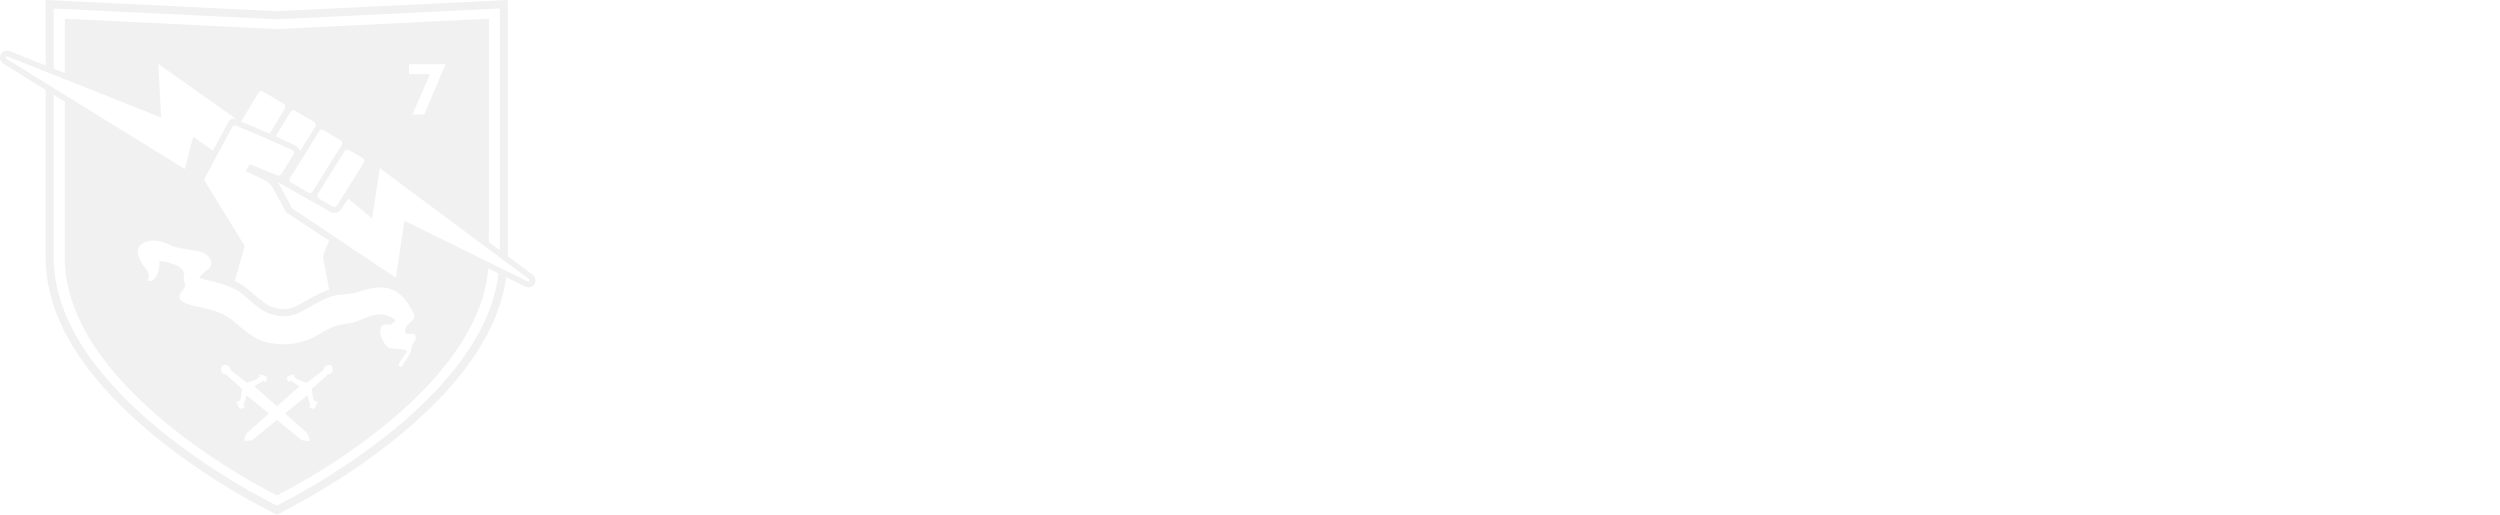
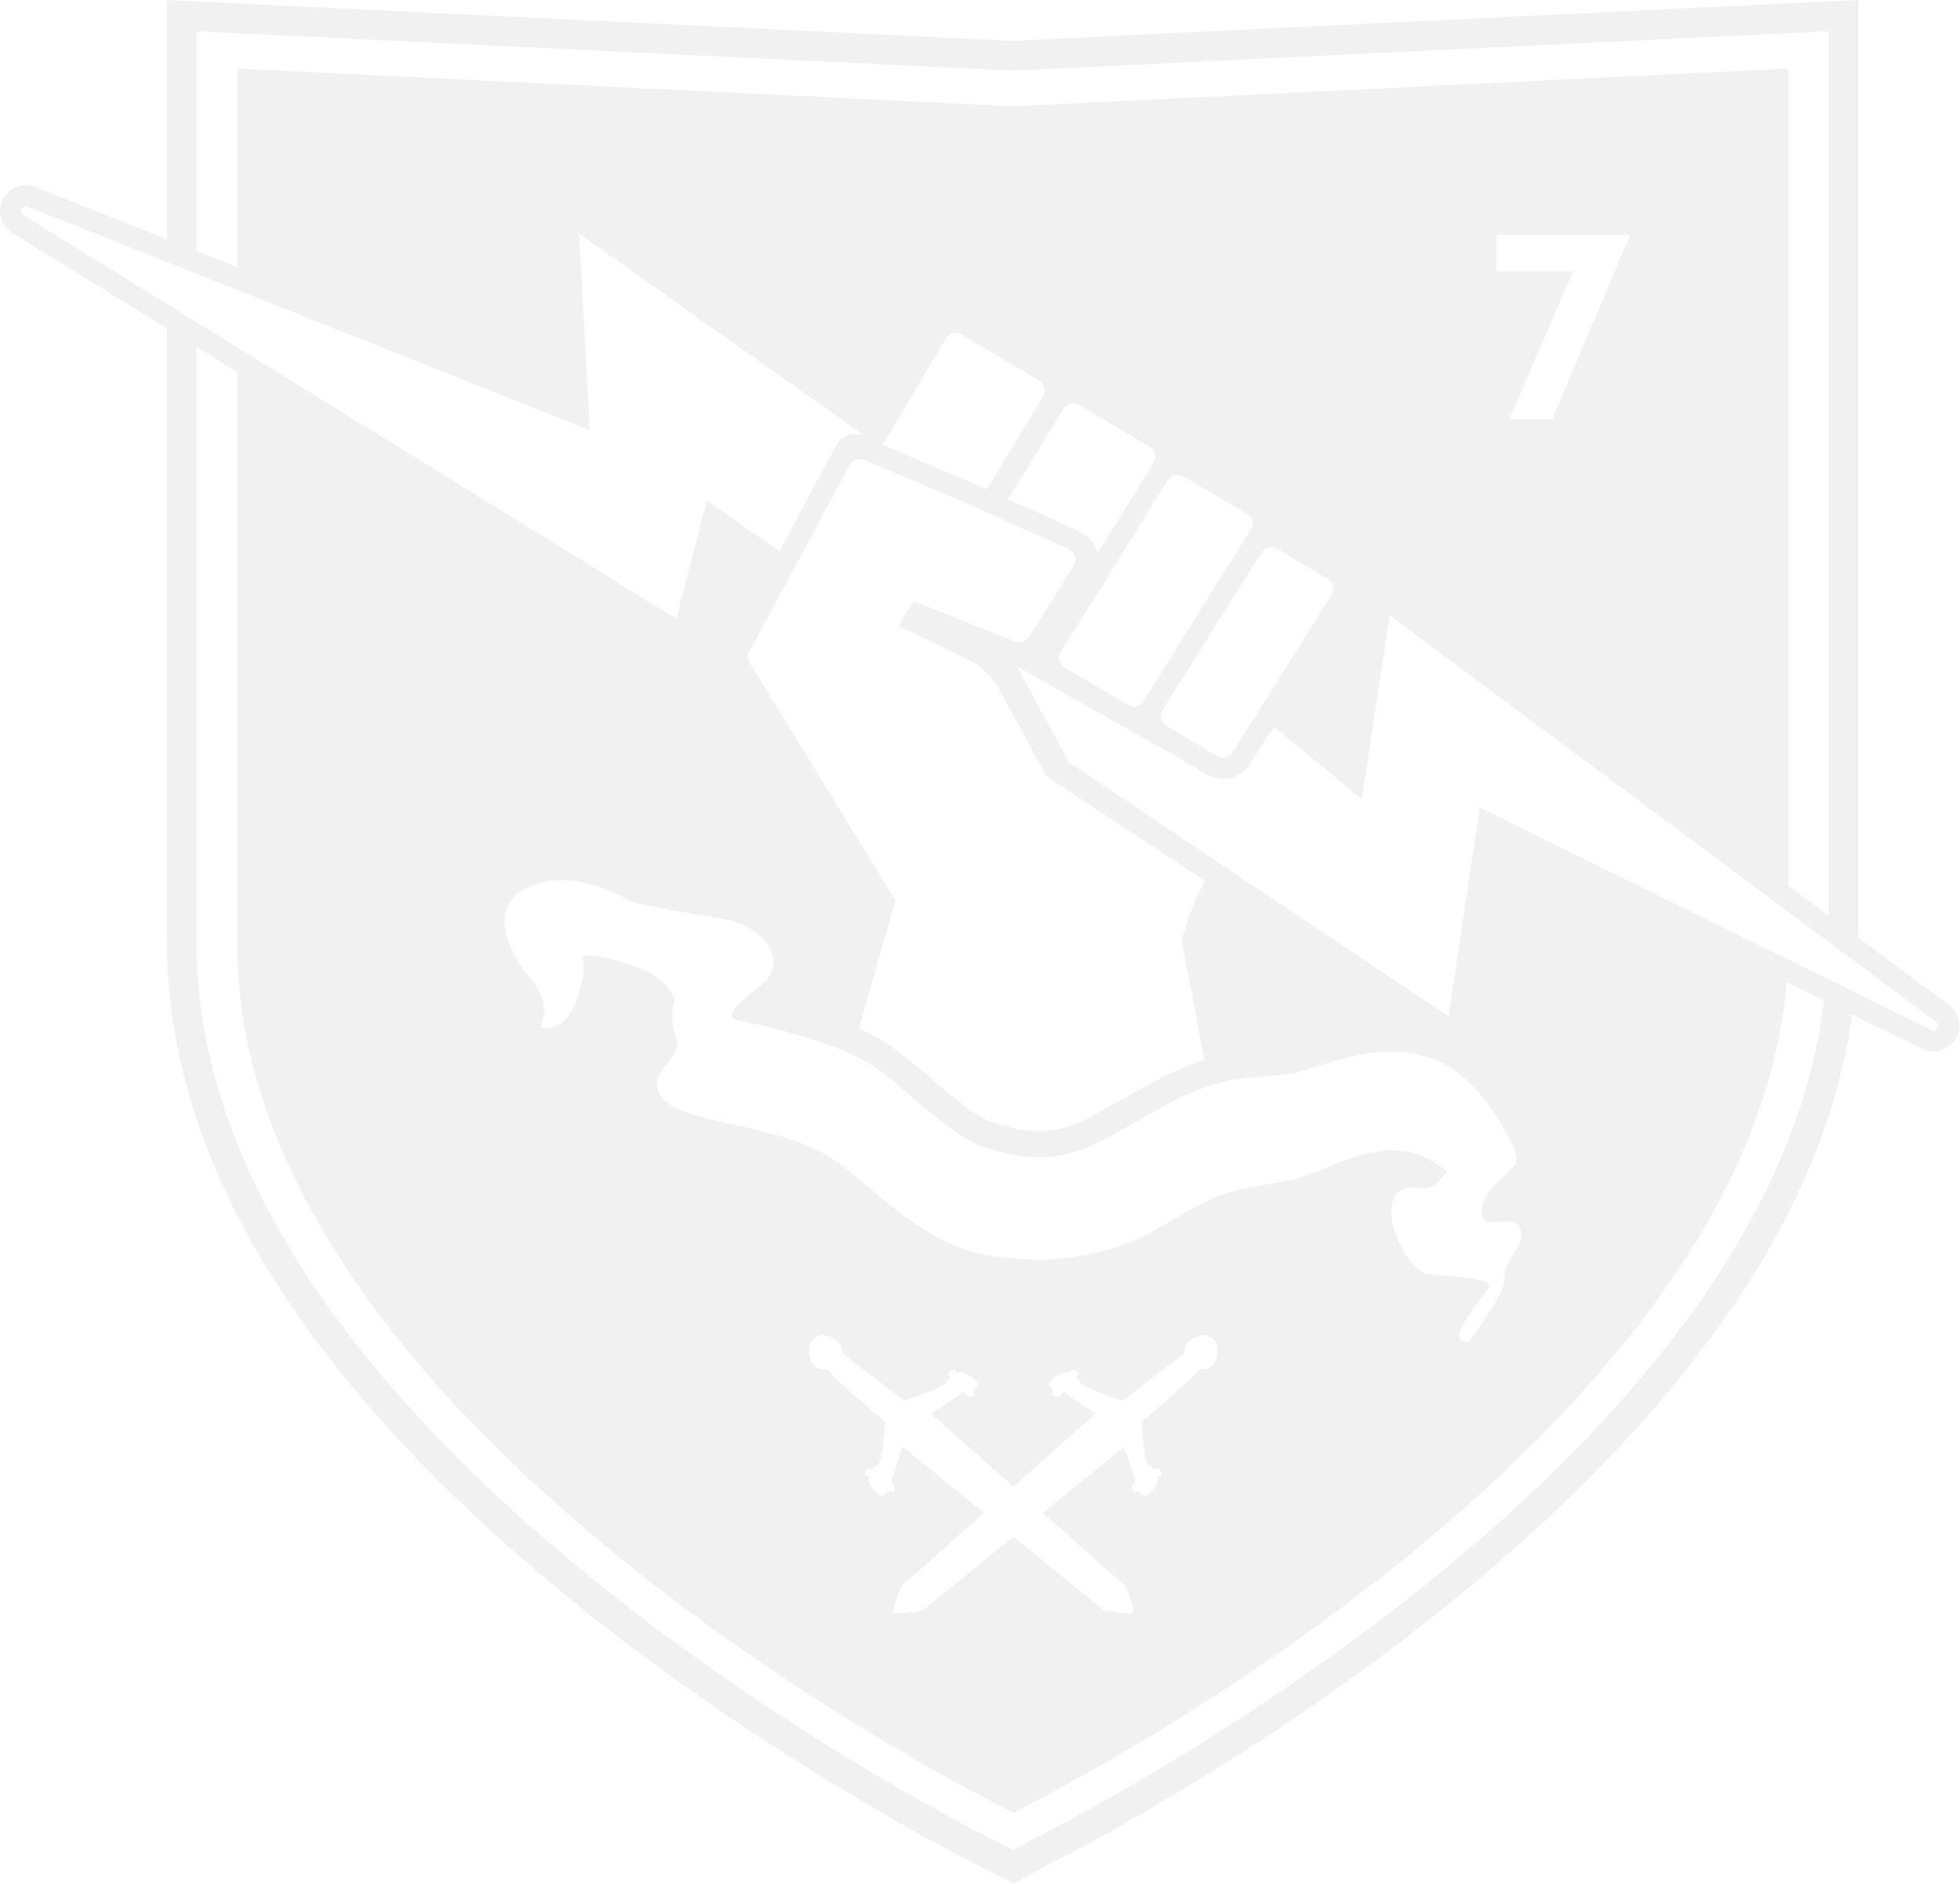
- <svg xmlns="http://www.w3.org/2000/svg" version="1.1" id="Layer_1" x="0px" y="0px" viewBox="0 0 1428.36 294.1" xml:space="preserve">
+ <svg xmlns="http://www.w3.org/2000/svg" version="1.1" id="Layer_1" x="0px" y="0px" xml:space="preserve">
  <path shape-rendering="geometricPrecision" fill="#F1F1F1" d="M304.21,156.86l-14.03-10.43V0L158.12,6.38L26.06,0.01v37.37L5.5,29.2l-0.19-0.08l-0.2-0.05  c-0.26-0.07-0.66-0.15-1.08-0.15H3.94l-0.1,0c-1.08,0.05-2.08,0.53-2.8,1.33c-0.72,0.8-1.09,1.83-1.03,2.9  c0.08,1.36,0.82,2.58,1.99,3.27l22.34,13.81l1.72,1.06v96.09c0.19,41.28,31.34,76.24,62.06,101.57  c30.24,24.79,60.84,40.43,64.69,42.36l2.89,1.47l1.54,0.77l1.08,0.54l5.1-2.79c2.55-1.27,33.81-17.04,64.69-42.36  c27.95-23.03,56.09-54.07,61.12-90.54l10.96,5.4l0.28,0.14l0.3,0.08c0.4,0.11,0.79,0.16,1.15,0.16c1.19-0.03,2.2-0.48,2.94-1.28  c0.74-0.79,1.13-1.82,1.08-2.9C305.89,158.73,305.25,157.57,304.21,156.86z M30.7,4.88l127.42,6.14h0.12l127.31-6.15v138.11  l-4.36-3.24l-1.91-1.42l0.05-4.6V10.7l-121.15,5.9L37.04,10.7v31.04l-6.34-2.52V4.88z M233.67,42.37v-5.69h20.88L242.4,65.44h-6.74  l9.99-23.07H233.67z M151.15,103.03c3.08,1.24,4.73,4.36,4.73,4.36l7.59,13.88l24.69,16.31c-2.19,3.97-2.98,7.11-3.38,8.36  c-0.18,0.6-0.25,0.89-0.25,0.91l3.54,18.68c-0.18,0.06-0.35,0.08-0.53,0.14c-4.26,1.42-8.15,3.63-12.27,5.97l-2.04,1.15l-0.16,0.09  c-0.73,0.41-1.45,0.82-2.19,1.21l-0.07,0.04l-0.07,0.04c-0.96,0.56-1.96,1.02-3.18,1.46c-1.83,0.66-3.67,1.01-5.33,1.01  c-2.2,0-3.96-0.48-5.12-0.8c-0.37-0.1-0.69-0.19-0.94-0.25l-0.08-0.02l-0.08-0.02c-2.98-0.55-7.45-4.39-11.04-7.47  c-2.41-2.06-4.68-4.02-6.87-5.41c-0.89-0.57-1.99-1.15-3.45-1.81l-0.29-0.14c-0.08-0.04-0.17-0.08-0.25-0.11l5.71-20.03  c-0.02-0.02-0.04-0.05-0.05-0.07l-22.63-36.89c-0.57-0.74-0.48-1.78,0.16-2.41l15.44-28.73c0.25-0.39,0.63-0.65,1.05-0.76  c0.14-0.04,0.28-0.06,0.43-0.06c0.02,0,0.04,0,0.06,0c0.33,0,0.67,0.09,0.96,0.28l14.87,6.27c0.02,0.01,0.04,0.02,0.04,0.03  l16.72,7.49c0.91,0.37,1.32,1.44,0.94,2.38l-6.93,11.07c-0.29,0.7-0.95,1.13-1.64,1.15c-0.01,0-0.03,0-0.04,0  c-0.22,0-0.45-0.04-0.66-0.13l-15.84-6.35l-2.39,3.93C140.28,97.79,142.77,98.77,151.15,103.03z M233.05,190.86  c0.36,0,0.75-0.04,1.14-0.08c0.4-0.04,0.8-0.08,1.18-0.08c0.91,0,1.72,0.23,2.07,1.23c0.73,2.05-1.77,4.4-2.3,6.25  c-0.22,0.76-0.11,1.78-0.38,2.57c-1.13,3.19-3.67,5.96-5.31,8.89c-0.39-0.02-0.93-0.19-1.28-0.39c-1.71-0.93,3.87-7.43,4.32-8.21  c1.07-1.82-9.28-1.82-9.88-2.12c-2.16-1.06-3.77-3.83-4.6-5.99c-0.85-2.22-1.56-6.31,1.32-7.34c0.39-0.14,0.79-0.18,1.18-0.18  c0.28,0,0.56,0.02,0.84,0.04c0.27,0.02,0.56,0.04,0.83,0.04c0.4,0,0.8-0.04,1.19-0.18c1.05-0.39,1.96-1.61,2.64-2.38  c-3.04-2.44-5.88-3.32-8.68-3.32c-4.82,0-9.53,2.62-14.95,4.51c-3.68,0.7-7.09,1.25-8.61,1.56c-6.48,1.32-12.94,6.88-18.06,8.58  c0,0-6.54,2.46-13.29,2.46c-0.66,0-1.32-0.02-1.97-0.07c-7.39-0.58-12.21-0.63-23.29-9.98c-5.76-4.56-7.24-7.84-22.24-10.99  c-6.63-1.33-12.68-2.88-12.32-6.58c0.1-2.33,4.05-4.54,3.02-6.88c-0.54-1.23-1.07-4.19-0.17-6.12c-1.9-3.6-3.64-4.39-8.78-5.99  c-2.76-0.86-5.23-0.89-5.55-0.89c-0.02,0-0.04,0-0.04,0l-0.15,0.03c0.2,1.03,0.25,2.11,0.07,3.14c-0.73,3.91-2.03,8.12-5.72,8.12  c-0.28,0-0.56-0.02-0.86-0.07c-0.21-0.57,2.11-3.24-1.6-7.6c-2.23-2.57-6.75-9.92-1.86-13.42c0.33-0.23,0.75-0.5,1.27-0.75  c0.06-0.04,0.12-0.07,0.18-0.1c1.23-0.59,2.96-1.14,5.25-1.14c2.63,0,5.99,0.73,10.16,2.92c1.07,0.92,8.28,1.95,13.25,2.8  c0.92,0.15,1.77,0.31,2.49,0.46c5.41,1.07,9.54,6.09,5.74,9.86c-2.47,2.03-6.42,4.82-4.5,5.71c0.06,0.02,0.13,0.05,0.21,0.09  c0.19,0.02,0.48,0.08,0.85,0.15c0.21,0.05,0.42,0.09,0.62,0.14c1.55,0.36,3.08,0.71,4.55,1.08c0.13,0.04,0.25,0.07,0.37,0.09  c0.25,0.07,0.5,0.13,0.75,0.2c2.92,0.79,6.26,1.8,9.14,2.95c0.22,0.08,0.44,0.17,0.65,0.27c0.35,0.15,0.66,0.3,0.99,0.45  c1.08,0.49,2.1,0.99,2.92,1.52c5.58,3.58,13.14,12.3,19.37,13.46c1.08,0.25,3.57,1.15,6.98,1.15c1.96,0,4.24-0.35,6.72-1.25  c1.25-0.45,2.52-0.99,3.87-1.78c0.83-0.44,1.63-0.89,2.44-1.34c4.69-2.64,9.04-5.29,13.59-6.81c2.07-0.69,4.18-1.16,6.39-1.25  c0.07,0,0.14-0.01,0.21-0.01c3.19-0.36,6.26-0.54,7.22-0.85c4.77-1.5,9.65-3.23,14.63-3.23c1.78,0,3.58,0.22,5.38,0.76  c3.9,1.15,6.99,3.81,9.37,7.02c0.99,1.33,5.87,8.17,4.54,9.87c-1.48,1.92-4.72,3.96-5.12,6.52  C231.13,190.46,231.93,190.86,233.05,190.86z M179.5,228.78c0.61,0.02,0.38,0.84,0.81,0.65c0.41-0.2,0.76-0.26,1.01,0.42  c0.32,0.89-0.83,0.53-0.53,0.91c0.39,0.51-0.94,2.34-1.77,2.74c-0.83,0.38-0.8-0.64-1.41-0.65c-0.63-0.02-0.43,0.39-0.72-0.13  c-0.29-0.51-0.08-0.92,0.24-1.21c0.32-0.3-0.05-0.83-0.05-0.83l-1.52-4.78l-12.73,10.34l12.8,11.36c0,0,2.09,4.38,1.05,4.33  c-2.56-0.09-4.29-0.46-4.29-0.46l-14.15-11.5l-14.15,11.5c0,0-1.73,0.37-4.29,0.46c-1.05,0.04,1.05-4.33,1.05-4.33l12.8-11.36  l-12.73-10.34l-1.52,4.78c0,0-0.37,0.53-0.05,0.83c0.32,0.3,0.53,0.7,0.24,1.21c-0.29,0.52-0.09,0.11-0.72,0.13  c-0.61,0.01-0.58,1.03-1.41,0.65c-0.83-0.39-2.16-2.23-1.77-2.74c0.3-0.38-0.85-0.01-0.54-0.91c0.25-0.68,0.59-0.62,1.01-0.42  c0.43,0.19,0.19-0.62,0.81-0.65c0.89-0.02,1.26-6.67,1.26-6.67l-7.86-6.94l-1.16-1.37c0,0-1.23,0.24-2.07-0.55  c-0.85-0.79-1.1-3-0.26-4.01c0.79-0.94,2.48-1.12,3.94,0.29c0.83,0.79,0.67,1.68,0.67,1.68l1.42,1.2l8.31,6.32  c0,0,6.6-2.24,6.54-2.85c-0.06-0.61,0.78-0.48,0.54-0.87c-0.25-0.38-0.36-0.73,0.31-1.05c0.85-0.42,0.62,0.76,0.97,0.42  c0.46-0.45,2.49,0.6,2.98,1.37c0.48,0.77-0.55,0.86-0.49,1.48c0.06,0.6,0.45,0.37-0.03,0.71c-0.48,0.36-0.92,0.18-1.25-0.1  c-0.47-0.37-0.21-0.56-0.21-0.56l-5.18,3.47l12.83,11.39l12.83-11.39l-5.18-3.47c0,0,0.26,0.19-0.21,0.56  c-0.33,0.28-0.77,0.45-1.25,0.1c-0.48-0.34-0.09-0.11-0.03-0.71c0.06-0.62-0.97-0.71-0.49-1.48c0.5-0.77,2.52-1.82,2.98-1.37  c0.34,0.34,0.12-0.85,0.97-0.42c0.67,0.32,0.57,0.67,0.31,1.05c-0.24,0.39,0.6,0.26,0.54,0.87c-0.05,0.61,6.54,2.85,6.54,2.85  l8.31-6.32l1.42-1.2c0,0-0.17-0.89,0.66-1.68c1.46-1.41,3.15-1.23,3.94-0.29c0.84,1.01,0.59,3.22-0.26,4.01  c-0.84,0.79-2.07,0.55-2.07,0.55l-1.16,1.37l-7.86,6.94C178.25,222.1,178.62,228.76,179.5,228.78z M162.88,61.85l-8.77,14.56  l-2.15-0.92l-0.5-0.22l-2.25-0.95l-11.37-4.86l9.84-16.57c0.34-0.56,0.92-0.87,1.53-0.88c0.02,0,0.04,0,0.06,0  c0.3,0,0.61,0.08,0.89,0.24l12.07,7.14C163.09,59.89,163.38,61,162.88,61.85z M166.05,63.87c0.33-0.54,0.9-0.84,1.5-0.86  c0.02,0,0.04,0,0.06,0c0.32,0,0.64,0.08,0.93,0.26l11.03,6.53c0.86,0.51,1.12,1.63,0.6,2.47l-0.52,0.84  c-0.03,0.05-0.08,0.08-0.11,0.14l-4.21,6.78l-3.94,6.32c-0.05-0.17-0.11-0.34-0.17-0.5c-0.39-0.97-1.06-1.79-1.92-2.36  c-0.37-0.3-0.77-0.57-1.24-0.76l-10.68-4.79L166.05,63.87z M165.64,101.75l5.7-9.05l10.98-17.72c0.34-0.55,0.93-0.85,1.55-0.85  c0.01,0,0.02,0,0.03,0c0.31,0,0.63,0.09,0.92,0.27l9.92,5.84c0.84,0.52,1.1,1.63,0.58,2.47l-9.86,15.72l-1.3,2.11l-5.39,8.6  c-0.08,0.14-0.14,0.28-0.21,0.42c-0.35,0.49-0.89,0.78-1.46,0.78c0,0-0.01,0-0.02,0c-0.32,0-0.65-0.09-0.95-0.27l-9.91-5.85  C165.38,103.71,165.11,102.6,165.64,101.75z M181.54,110.88l15.41-24.57c0.36-0.54,0.95-0.85,1.54-0.85c0.01,0,0.01,0,0.02,0  c0.33,0,0.66,0.08,0.95,0.26l7.86,4.69c0.86,0.52,1.12,1.63,0.6,2.47l-15.43,24.57c-0.34,0.54-0.94,0.85-1.54,0.85  c-0.01,0-0.02,0-0.03,0c-0.31,0-0.64-0.08-0.92-0.26l-7.88-4.7C181.27,112.84,181.01,111.73,181.54,110.88z M3.66,33.61  C3.44,33.48,3.3,33.26,3.28,33c-0.02-0.41,0.3-0.77,0.73-0.79c0.01,0,0.01,0,0.02,0c0.1,0,0.27,0.04,0.27,0.04l32.75,13.02  l55.04,21.88L90.44,36.5l44.48,31.49c0,0-0.51-0.21-1.27-0.21c-0.36,0-0.78,0.05-1.22,0.18c-1.38,0.42-1.7,1.31-1.7,1.31l-0.74,1.42  c-0.02,0.02-0.04,0.03-0.05,0.05l-0.06,0.1l-0.05,0.1l-8.13,15.13l-11.32-7.91l-4.78,18.44L37.04,54.24l-6.34-3.92l-4.64-2.87  L3.66,33.61z M225.16,245.37c-30.42,24.96-61.44,40.62-63.89,41.84l-3.05,1.66l-0.43-0.22l-1.44-0.73v-0.01l-1.29-0.65  c-2.69-1.33-33.64-16.98-63.99-41.89c-30.41-24.98-60.34-59.22-60.37-97.99V54.17l4.62,2.85l1.72,1.07v3.73v85.6  c0,73.92,113.79,131.88,118.64,134.31l2.61,1.33l2.42-1.33c4.7-2.37,112.44-57.31,118.27-128.37l4.79,2.36l1.04,0.52  C280.69,191.34,253.24,222.32,225.16,245.37z M301.95,160.93c-0.01,0-0.01,0-0.02,0c-0.11,0-0.28-0.05-0.28-0.05L289.71,155  l-4.5-2.22l-6.07-2.99l-48.09-23.69l-4.85,32.59l-59.29-39.66l-8.12-14.96l25.99,14.69l3.52,2.1c0.47,0.29,1.01,0.47,1.57,0.58  c0.39,0.11,0.79,0.19,1.19,0.19c0.01,0,0.02,0,0.04,0c1.16,0,2.26-0.47,3.1-1.27c0.41-0.34,0.78-0.72,1.06-1.18l1.89-3.01l1.81-2.67  l13.69,11.3L217,96.09l62.23,46.28l23.09,17.17c0.2,0.13,0.34,0.35,0.36,0.61C302.69,160.57,302.36,160.92,301.95,160.93z" />
</svg>
